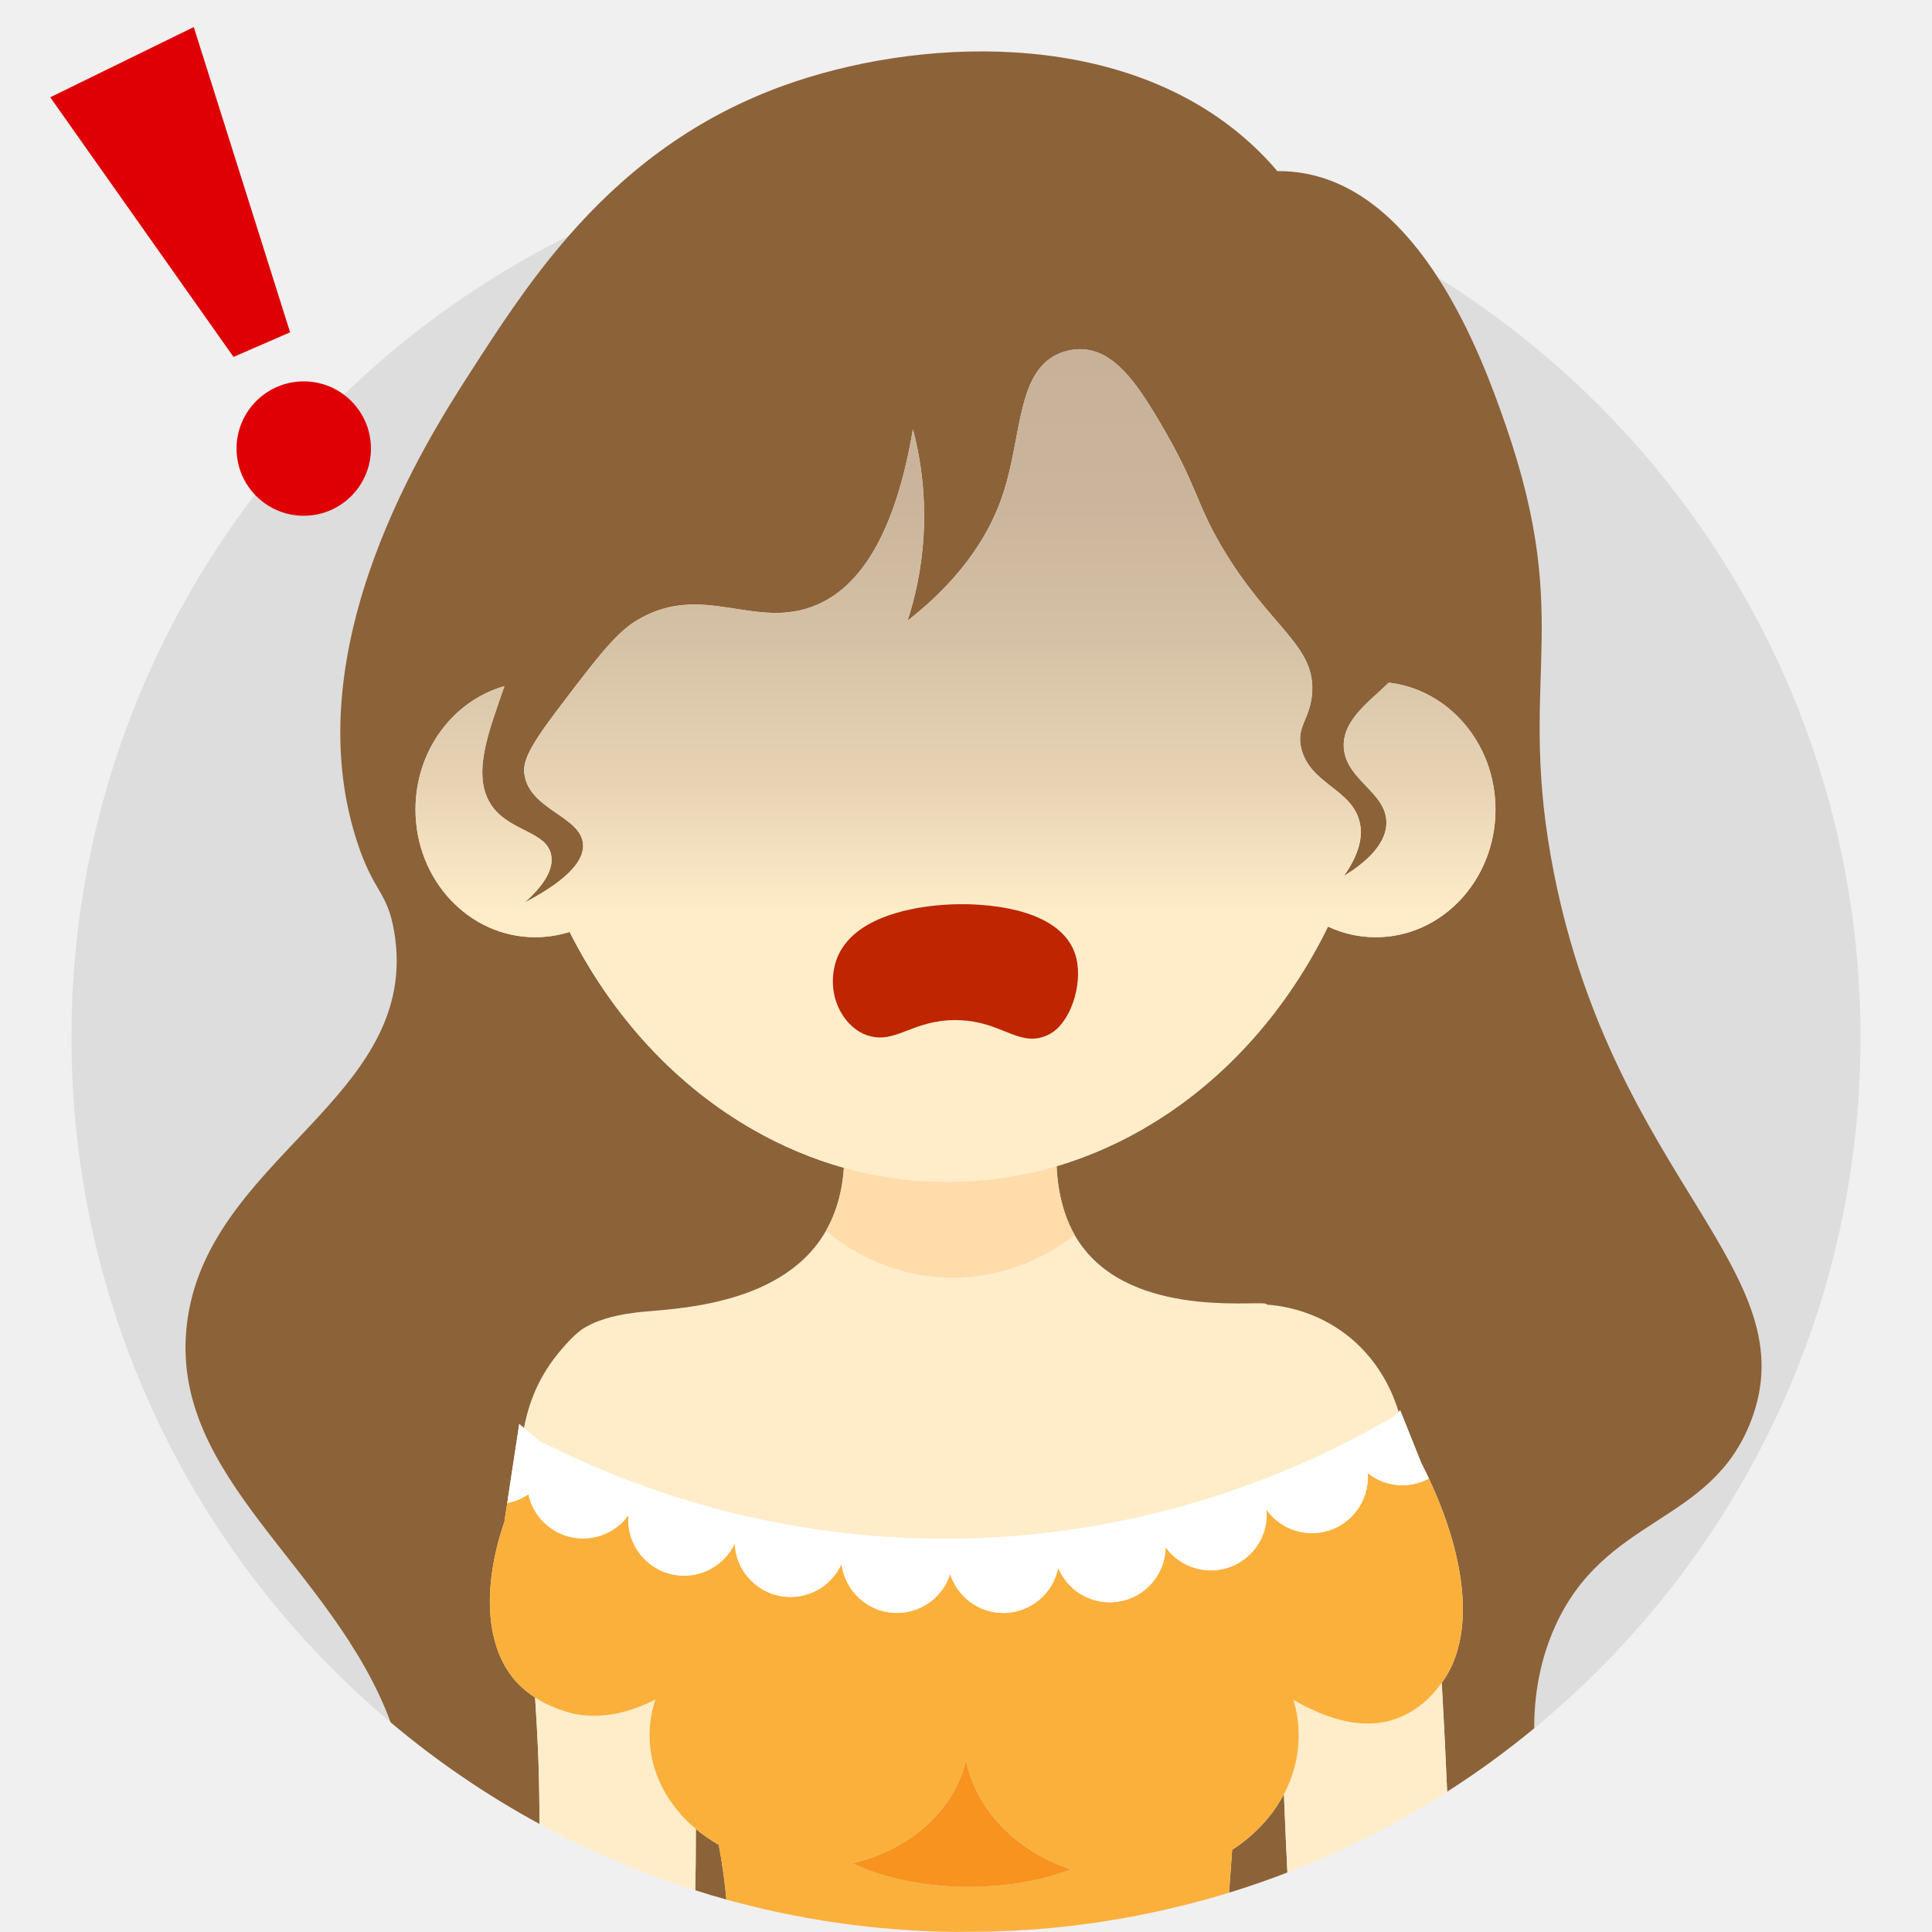
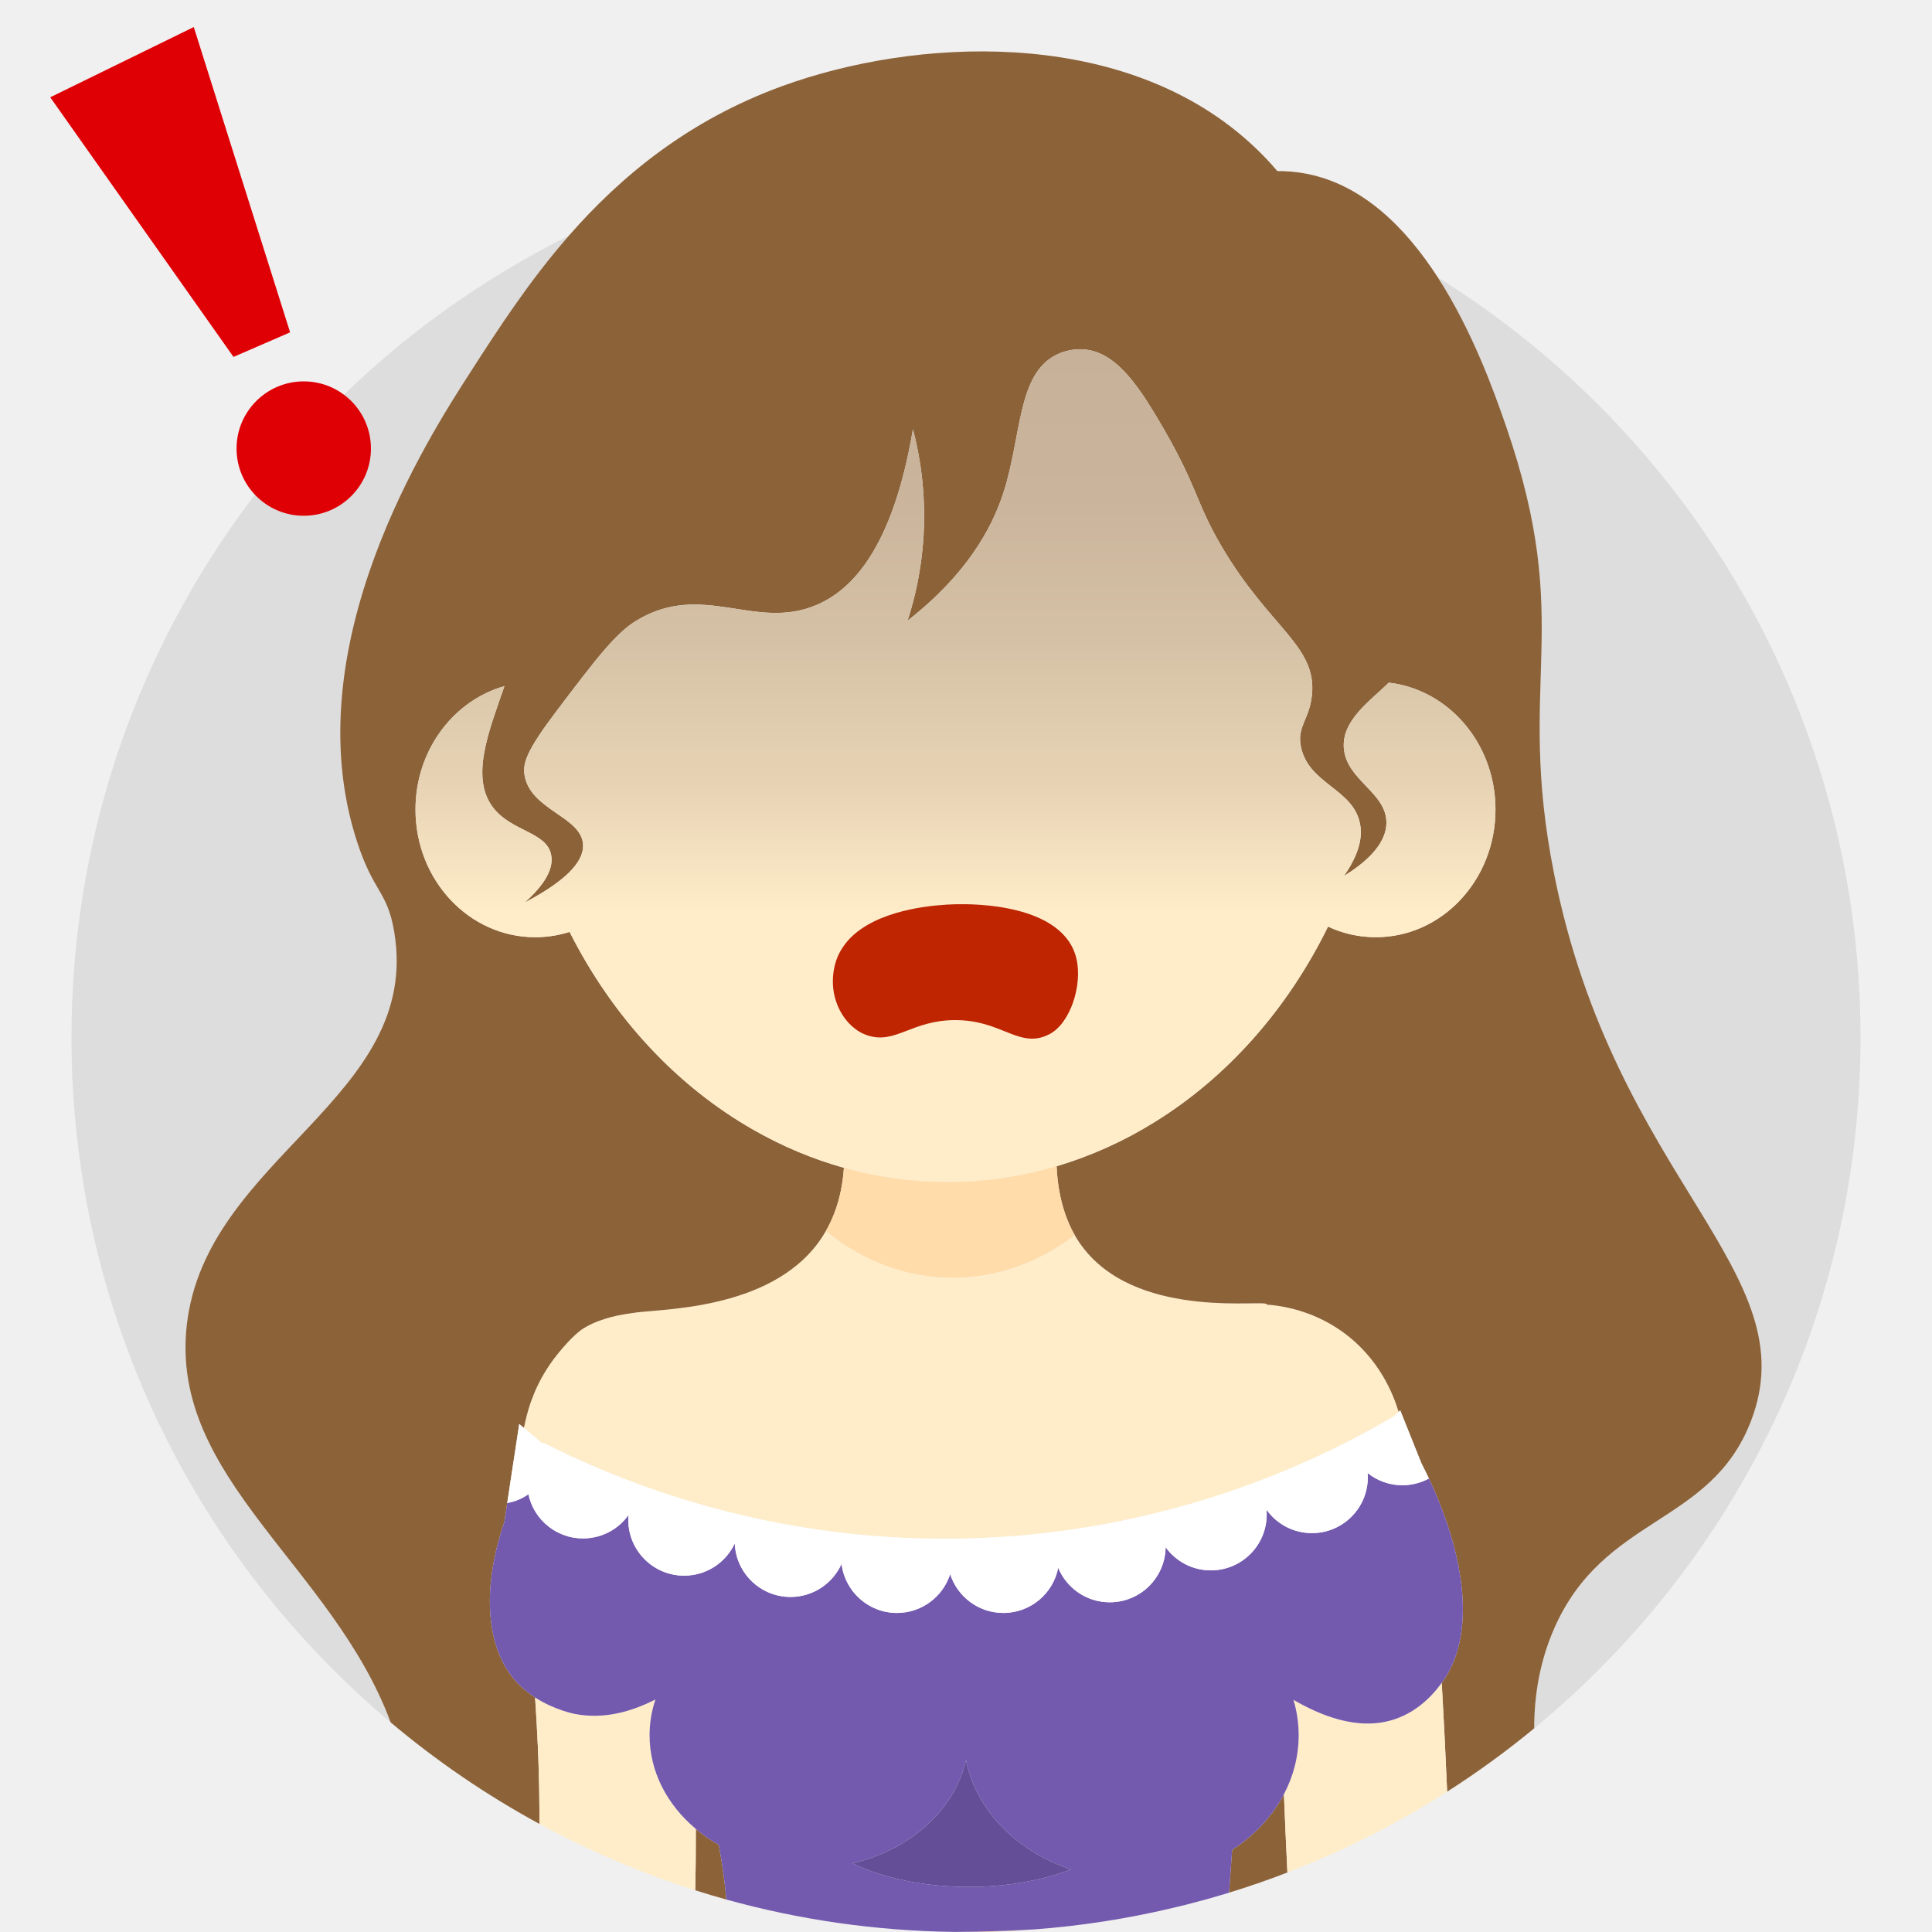
<svg xmlns="http://www.w3.org/2000/svg" id="Layer_1" data-name="Layer 1" viewBox="0 0 500 500">
  <defs>
    <style>
      .cls-1 {
        fill: #ddd;
      }

      .cls-2 {
        fill: #8c6239;
      }

      .cls-3 {
        fill: #fff;
      }

      .cls-4 {
        fill: #efb486;
      }

      .cls-5 {
        fill: #ffdcaa;
      }

      .cls-6 {
-         fill: #f7931e;
+         fill: #644E98;
      }

      .cls-7 {
        fill: #bf2500;
      }

      .cls-8 {
        fill: #df0006;
      }

      .cls-9 {
        fill: #ffedc9;
      }

      .cls-10 {
        fill: url(#linear-gradient);
      }

      .cls-11 {
-         fill: #fbb03b;
+         fill: #735aaf;
      }
    </style>
    <linearGradient id="linear-gradient" x1="247.28" y1="305.89" x2="247.28" y2="90.38" gradientUnits="userSpaceOnUse">
      <stop offset=".32" stop-color="#ffedc9" />
      <stop offset=".48" stop-color="#e7d3b4" />
      <stop offset=".65" stop-color="#d5c1a5" />
      <stop offset=".82" stop-color="#cab59c" />
      <stop offset="1" stop-color="#c7b299" />
    </linearGradient>
  </defs>
  <path class="cls-4" d="m267.81,499.32c-5.88.45-11.82.68-17.81.68-1,0-2-.01-2.99-.02,6.98-.05,13.92-.25,20.8-.66Z" />
  <path class="cls-1" d="m481.5,268.5c0,72.01-32.88,136.34-84.45,178.79,0-8.85,1.55-17.52,5.13-25.74,12.85-29.45,40.48-26.64,50.94-53.7,15.04-38.86-35.13-62.15-50.94-141.81-9.98-50.25,5.41-64.05-12.39-115.67-3.04-8.79-8.66-24.61-17.68-38.57,65.68,40.85,109.39,113.67,109.39,196.7Z" />
  <path class="cls-1" d="m121.99,95.92c-11.11,17.2-46.03,71.32-29.61,121.85,4.37,13.44,7.85,12.73,9.64,23.41,7.22,43.13-48.88,58.25-53.7,101.89-4.38,39.54,37.79,62.3,52.78,102.68-50.5-42.45-82.6-106.11-82.6-177.25,0-90.93,52.42-169.61,128.7-207.48-10.36,11.86-18.34,24.24-25.21,34.9Z" />
  <path class="cls-9" d="m360.87,366.49h0c-3.01,1.75-6.61,3.79-10.79,5.95-.41.21-.83.42-1.25.65-6.59,3.35-14.53,7-23.71,10.44h-.01c-7.86,2.96-16.61,5.76-26.19,8.1-.04.03-.05.03-.08.01-7.97,1.97-16.51,3.62-25.58,4.76-.22.03-.45.07-.67.08-6.99.88-14.29,1.46-21.88,1.66-1.57.05-3.14.08-4.7.08-.09.01-.15.01-.22,0-9.37.06-18.3-.46-26.74-1.41-.05-.02-.1-.02-.14-.02-9.7-1.1-18.76-2.73-27.09-4.71-.13-.03-.25-.07-.36-.09-9.55-2.25-18.14-4.95-25.68-7.7-.16-.05-.29-.11-.44-.15-9.26-3.4-16.92-6.88-22.74-9.78-.66-.31-1.28-.63-1.88-.93-.05-.01-.09-.05-.15-.07-.04.07-.1.15-.14.22-1.61-1.33-3.22-2.68-4.85-4.03.09-.46.18-.91.3-1.37.05-.3.13-.61.22-.92.15-.67.32-1.34.52-1.98.08-.34.17-.67.3-1.01h0s0-.03.01-.03c.11-.39.23-.8.38-1.18.16-.47.32-.92.51-1.37.15-.41.31-.83.48-1.24.7-1.66,1.5-3.27,2.42-4.83.21-.35.42-.71.64-1.05.58-.95,1.21-1.87,1.91-2.8.22-.3.45-.61.7-.9.24-.31.48-.61.73-.92,1.15-1.39,3.21-3.84,5.71-5.78,1.81-1.21,3.85-2.14,6.18-2.86,2.1-.67,4.45-1.15,7.05-1.49,5.92-1.16,35.48-.23,48.53-18.78.56-.8,1.09-1.63,1.56-2.46,9.24,7.6,20.59,12.1,32.86,12.1s22.54-4.08,31.54-11.04c.83,1.44,1.78,2.83,2.89,4.15,14.8,17.83,46.78,12.36,46.8,13.77,0,.03-.01.04-.02.07,3.67.26,11.51,1.35,19.31,6.81,9.96,6.99,13.62,16.8,14.85,20.96l-1.09,1.09Z" />
  <path class="cls-2" d="m187.99,491.6c-2.71-.75-5.39-1.55-8.06-2.4.04-1.8.07-3.58.09-5.35.01-.79.02-1.58.03-2.37.03-2.76.04-5.48.03-8.16,1.81,1.53,3.79,2.91,5.93,4.12.84,4.41,1.51,9.12,1.98,14.16Z" />
  <path class="cls-2" d="m334.26,484.18c-5.3,2.08-10.7,3.96-16.18,5.64l.8-11.09c5.76-3.73,10.4-8.68,13.4-14.39.26,6.49.55,13.24.9,20.23.36-.13.72-.26,1.08-.39Z" />
  <path class="cls-2" d="m453.12,367.85c-10.46,27.06-38.09,24.25-50.94,53.7-3.58,8.22-5.13,16.89-5.13,25.74-7.16,5.91-14.68,11.38-22.53,16.4-.4-9.39-.83-17.95-1.26-25.62-.04-.85-.1-1.7-.15-2.56.07-.07.11-.13.15-.18,8.47-11.71,6.49-31.41-3.46-52.69-.62-1.31-1.27-2.63-1.94-3.94l-5.49-13.71-.41.41c-1.23-4.16-4.89-13.97-14.85-20.96-7.8-5.46-15.64-6.55-19.31-6.81.01-.03.02-.04.02-.07-.02-1.41-32,4.06-46.8-13.77-1.11-1.32-2.06-2.71-2.89-4.15-1.06-1.85-1.9-3.8-2.58-5.83-1.27-3.8-1.92-7.86-2.1-12,8.95-2.65,17.49-6.52,25.44-11.47,18.79-11.64,34.35-29.22,44.8-50.54,3.79,1.78,7.96,2.75,12.37,2.75,17.1,0,30.97-14.79,30.97-33.04,0-17.02-12.07-31.04-27.61-32.84-4.94,4.82-12.23,9.79-11.63,17.01.69,8.28,11.09,11.43,11.01,19.28-.05,6.05-6.3,10.85-11.01,13.76,4.63-6.55,4.73-11.03,4.13-13.76-1.87-8.77-12.91-9.99-15.15-19.28-1.34-5.56,2.08-7.28,2.76-13.77,1.32-12.87-10.91-17.26-23.41-38.55-7.02-11.97-5.98-15.35-16.52-33.05-5.61-9.39-11.22-17.38-19.28-17.9-3.44-.22-6.12,1.01-6.88,1.38-10.25,5.04-9.02,21.24-13.78,35.8-2.94,9.04-9.37,21-24.78,33.04,1.81-5.58,3.62-13.08,4.14-22.03.65-11.45-1.03-20.98-2.75-27.53-5.28,31.25-16.06,41.65-24.8,45.43-15.98,6.94-29.65-6.29-46.8,4.13-5.41,3.29-10.5,10-20.66,23.41-7.8,10.3-8.74,13.49-8.26,16.52,1.44,9.07,14.61,10.7,15.14,17.9.26,3.57-2.57,8.56-15.14,15.14,3.84-3.42,7.78-8.01,6.88-12.39-1.22-6.01-10.39-5.98-15.15-12.39-5.81-7.87-.85-19.85,3.07-31.25-13.25,3.75-23.02,16.63-23.02,31.94,0,18.25,13.86,33.04,30.97,33.04,3.11,0,6.09-.48,8.91-1.38,11.1,22.02,27.71,39.93,47.66,51.27,7.37,4.2,15.17,7.5,23.33,9.78-.26,3.95-1.01,7.87-2.42,11.59-.62,1.64-1.36,3.24-2.25,4.77-.47.83-1,1.66-1.56,2.46-13.05,18.55-42.61,17.62-48.53,18.78-2.6.34-4.95.82-7.05,1.49-2.33.72-4.37,1.65-6.18,2.86-2.5,1.94-4.56,4.39-5.71,5.78-.25.31-.49.61-.73.92-.25.29-.48.6-.7.9-.7.93-1.33,1.85-1.91,2.8-.22.34-.43.7-.64,1.05-.92,1.56-1.72,3.17-2.42,4.83-.17.41-.33.83-.48,1.24-.19.45-.35.9-.51,1.37-.15.38-.27.79-.38,1.18-.01,0-.01.01-.01.02h0c-.13.35-.22.68-.3,1.02-.2.64-.37,1.31-.52,1.98-.09.31-.17.62-.22.92-.12.46-.21.91-.3,1.37-.4-.34-.81-.67-1.2-1.01-.71,4.65-1.42,9.3-2.13,13.95-.32,2.15-.65,4.32-.98,6.48-.25,1.64-.49,3.27-.74,4.9-5.89,17.19-4.85,32.72,3.16,41.46,1.47,1.58,3.13,2.91,4.79,3.98.27,4.03.52,8.21.71,12.53.03.68.06,1.38.09,2.1.03.72.05,1.46.08,2.2.03.73.05,1.48.07,2.23.02.82.04,1.66.06,2.52.02.68.03,1.38.05,2.08,0,.51.01,1.03.02,1.55.03,2.4.05,4.9.04,7.51-13.73-7.47-26.63-16.28-38.5-26.28-14.99-40.38-57.16-63.14-52.78-102.68,4.82-43.64,60.92-58.76,53.7-101.89-1.79-10.68-5.27-9.97-9.64-23.41-16.42-50.53,18.5-104.65,29.61-121.85,6.87-10.66,14.85-23.04,25.21-34.9,13.45-15.38,30.93-29.9,55.32-38.77,34.4-12.48,86.15-15.04,119.11,13.08,3.98,3.39,6.96,6.61,8.95,8.95,1.82-.01,4.47.09,7.58.7,14.58,2.83,25.7,14.04,33.95,26.82,9.02,13.96,14.64,29.78,17.68,38.57,17.8,51.62,2.41,65.42,12.39,115.67,15.81,79.66,65.98,102.95,50.94,141.81Z" />
  <path class="cls-10" d="m359.42,176.67c-4.94,4.82-12.23,9.79-11.63,17.01.69,8.28,11.09,11.43,11.01,19.28-.05,6.05-6.3,10.85-11.01,13.76,4.63-6.55,4.73-11.03,4.13-13.76-1.87-8.77-12.91-9.99-15.15-19.28-1.34-5.56,2.08-7.28,2.76-13.77,1.32-12.87-10.91-17.26-23.41-38.55-7.02-11.97-5.98-15.35-16.52-33.05-5.61-9.39-11.22-17.38-19.28-17.9-3.44-.22-6.12,1.01-6.88,1.38-10.25,5.04-9.02,21.24-13.78,35.8-2.94,9.04-9.37,21-24.78,33.04,1.81-5.58,3.62-13.08,4.14-22.03.65-11.45-1.03-20.98-2.75-27.53-5.28,31.25-16.06,41.65-24.8,45.43-15.98,6.94-29.65-6.29-46.8,4.13-5.41,3.29-10.5,10-20.66,23.41-7.8,10.3-8.74,13.49-8.26,16.52,1.44,9.07,14.61,10.7,15.14,17.9.26,3.57-2.57,8.56-15.14,15.14,3.84-3.42,7.78-8.01,6.88-12.39-1.22-6.01-10.39-5.98-15.15-12.39-5.81-7.87-.85-19.85,3.07-31.25-13.25,3.75-23.02,16.63-23.02,31.94,0,18.25,13.86,33.04,30.97,33.04,3.11,0,6.09-.48,8.91-1.38,11.1,22.02,27.71,39.93,47.66,51.27,7.37,4.2,15.17,7.5,23.33,9.78,8.6,2.41,17.57,3.67,26.82,3.67,9.74,0,19.21-1.42,28.23-4.08,8.95-2.65,17.49-6.52,25.44-11.47,18.79-11.64,34.35-29.22,44.8-50.54,3.79,1.78,7.96,2.75,12.37,2.75,17.1,0,30.97-14.79,30.97-33.04,0-17.02-12.07-31.04-27.61-32.84Zm-87.8,90.96c-2.18,1.14-4.1,1.35-6,1.06-4.86-.73-9.61-4.69-18.36-4.69-11.22,0-15.37,6.21-22.53,4.03-.03-.01-.06-.02-.09-.03-5.92-1.85-10.5-9.39-8.7-17.72.42-1.95,1.18-3.66,2.2-5.17h0c1.6-2.4,3.83-4.27,6.37-5.74,9-5.22,21.8-5.35,23.62-5.36,3.23-.04,27.08-.29,30.45,14.1,1.62,6.93-1.63,16.75-6.96,19.52Z" />
  <path class="cls-9" d="m180.08,473.32c.01,2.68,0,5.4-.03,8.16-.01.79-.02,1.58-.03,2.37-.02,1.77-.05,3.55-.09,5.35-14.07-4.46-27.57-10.23-40.33-17.17.01-2.61,0-5.11-.04-7.51-.01-.52-.02-1.04-.02-1.55-.02-.7-.03-1.4-.05-2.08-.02-.86-.04-1.7-.06-2.52-.02-.75-.04-1.5-.07-2.23-.03-.74-.05-1.48-.08-2.2-.03-.72-.06-1.42-.09-2.1-.19-4.32-.44-8.5-.71-12.53,4.98,3.2,10.01,4.21,10.36,4.27,7.65,1.45,14.76-.7,20.79-3.75-1,2.95-1.52,6.06-1.52,9.26,0,9.45,4.57,18.02,11.97,24.23Z" />
  <path class="cls-5" d="m278.13,319.64c-9,6.96-19.85,11.04-31.54,11.04-12.27,0-23.62-4.5-32.86-12.1.89-1.53,1.63-3.13,2.25-4.77,1.41-3.72,2.16-7.64,2.42-11.59,8.6,2.41,17.57,3.67,26.82,3.67,9.74,0,19.21-1.42,28.23-4.08.18,4.14.83,8.2,2.1,12,.68,2.03,1.52,3.98,2.58,5.83Z" />
  <path class="cls-9" d="m374.52,463.69c-12.63,8.08-26.11,14.96-40.26,20.49-.36.13-.72.26-1.08.39-.35-6.99-.64-13.74-.9-20.23,2.45-4.65,3.81-9.81,3.81-15.25,0-3.17-.46-6.24-1.34-9.17,6.77,3.91,16.62,8.18,26.12,5.04,6.87-2.27,10.85-7.52,12.24-9.45.05.86.11,1.71.15,2.56.43,7.67.86,16.23,1.26,25.62Z" />
  <path class="cls-11" d="m369.8,382.64c-1.03.55-2.13.99-3.27,1.28-1.14.29-2.35.46-3.59.46-3.41,0-6.53-1.19-9-3.16.04.36.05.72.05,1.09,0,7.98-6.48,14.46-14.46,14.46-4.63,0-8.76-2.18-11.39-5.57-.13-.17-.25-.33-.37-.49.02.19.03.4.04.61.01.2.01.42.01.63,0,7.99-6.46,14.46-14.46,14.46-4.81,0-9.08-2.36-11.7-5.99-.11,7.88-6.53,14.25-14.45,14.25-6.02,0-11.18-3.68-13.35-8.93-1.29,6.65-7.15,11.69-14.2,11.69-6.43,0-11.88-4.22-13.76-10.04-1.87,5.82-7.33,10.04-13.77,10.04-7.38,0-13.46-5.55-14.34-12.69-2.27,5.04-7.32,8.55-13.2,8.55-7.77,0-14.12-6.14-14.43-13.85-2.31,4.93-7.31,8.34-13.1,8.34-7.99,0-14.46-6.47-14.46-14.45,0-.41.01-.85.05-1.24-2.61,3.67-6.91,6.05-11.76,6.05-.36,0-.72-.01-1.06-.04h-.13c-.34-.03-.68-.07-1.01-.12-.03,0-.04-.01-.06-.01-.31-.05-.61-.1-.91-.17-.13-.04-.27-.07-.39-.09-.52-.14-1.03-.31-1.53-.5-.18-.06-.36-.12-.52-.21-.47-.19-.91-.39-1.33-.64-.19-.1-.36-.21-.55-.31-.2-.12-.39-.25-.59-.38-.19-.13-.37-.26-.56-.4-.35-.26-.69-.54-1.03-.84-.02-.02-.03-.03-.06-.05-.16-.16-.32-.31-.48-.47-1.45-1.44-2.58-3.17-3.31-5.11-.26-.67-.47-1.38-.61-2.1-1.61,1.13-3.47,1.93-5.49,2.27-.25,1.64-.49,3.27-.74,4.9-5.89,17.19-4.85,32.72,3.16,41.46,1.47,1.58,3.13,2.91,4.79,3.98,4.98,3.2,10.01,4.21,10.36,4.27,7.65,1.45,14.76-.7,20.79-3.75-1,2.95-1.52,6.06-1.52,9.26,0,9.45,4.57,18.02,11.97,24.23,1.81,1.53,3.79,2.91,5.93,4.12.84,4.41,1.51,9.12,1.98,14.16,18.7,5.19,38.36,8.09,58.65,8.37.12.01.24.01.37.01,6.98-.05,13.92-.25,20.8-.66.04,0,.08,0,.11-.01,11.94-.91,23.63-2.73,34.99-5.4,2.88-.66,5.73-1.39,8.57-2.17,1.53-.42,3.07-.86,4.59-1.32.55-.15,1.09-.31,1.63-.48.13-.04.25-.08.38-.12l.8-11.09c5.76-3.73,10.4-8.68,13.4-14.39,2.45-4.65,3.81-9.81,3.81-15.25,0-3.17-.46-6.24-1.34-9.17,6.77,3.91,16.62,8.18,26.12,5.04,6.87-2.27,10.85-7.52,12.24-9.45.07-.07.11-.13.15-.18,8.47-11.71,6.49-31.41-3.46-52.69Zm-119.09,105.69c-11.6,0-22.16-2.3-30.1-6.1,14.95-3.49,26.46-13.84,29.38-26.71,2.64,12.98,13.15,23.65,27.16,28.28-7.4,2.85-16.53,4.53-26.44,4.53Z" />
  <path class="cls-6" d="m277.15,483.8c-7.4,2.85-16.53,4.53-26.44,4.53-11.6,0-22.16-2.3-30.1-6.1,14.95-3.49,26.46-13.84,29.38-26.71,2.64,12.98,13.15,23.65,27.16,28.28Z" />
  <path class="cls-3" d="m369.8,382.64c-1.03.55-2.13.99-3.27,1.28-1.14.29-2.35.46-3.59.46-3.41,0-6.53-1.19-9-3.16.04.36.05.72.05,1.09,0,7.98-6.48,14.46-14.46,14.46-4.63,0-8.76-2.18-11.39-5.57-.13-.17-.25-.33-.37-.49.02.19.03.4.04.61.01.2.01.42.01.63,0,7.99-6.46,14.46-14.46,14.46-4.81,0-9.08-2.36-11.7-5.99-.11,7.88-6.53,14.25-14.45,14.25-6.02,0-11.18-3.68-13.35-8.93-1.29,6.65-7.15,11.69-14.2,11.69-6.43,0-11.88-4.22-13.76-10.04-1.87,5.82-7.33,10.04-13.77,10.04-7.38,0-13.46-5.55-14.34-12.69-2.27,5.04-7.32,8.55-13.2,8.55-7.77,0-14.12-6.14-14.43-13.85-2.31,4.93-7.31,8.34-13.1,8.34-7.99,0-14.46-6.47-14.46-14.45,0-.41.01-.85.05-1.24-2.61,3.67-6.91,6.05-11.76,6.05-.36,0-.72-.01-1.06-.04h-.13c-.34-.03-.68-.07-1.01-.12-.03,0-.04-.01-.06-.01-.31-.05-.61-.1-.91-.17-.13-.04-.27-.07-.39-.09-.52-.14-1.03-.31-1.53-.5-.18-.06-.36-.12-.52-.21-.47-.19-.91-.39-1.33-.64-.19-.1-.36-.21-.55-.31-.2-.12-.39-.25-.59-.38-.19-.13-.37-.26-.56-.4-.35-.26-.69-.54-1.03-.84-.02-.02-.03-.03-.06-.05-.16-.16-.32-.31-.48-.47-1.45-1.44-2.58-3.17-3.31-5.11-.26-.67-.47-1.38-.61-2.1-1.61,1.13-3.47,1.93-5.49,2.27.33-2.16.66-4.33.98-6.48.71-4.65,1.42-9.3,2.13-13.95.39.34.8.67,1.2,1.01,1.63,1.35,3.24,2.7,4.85,4.03.04-.07.1-.15.14-.22.06.02.1.06.15.07.6.3,1.22.62,1.88.93,5.82,2.9,13.48,6.38,22.74,9.78.15.04.28.1.44.15,7.54,2.75,16.13,5.45,25.68,7.7.11.02.23.06.36.09,8.33,1.98,17.39,3.61,27.09,4.71.04,0,.09,0,.14.02,8.44.95,17.37,1.47,26.74,1.41.07.01.13.01.22,0,1.56,0,3.13-.03,4.7-.08,7.59-.2,14.89-.78,21.88-1.66.22-.01.45-.05.67-.08,9.07-1.14,17.61-2.79,25.58-4.76.03.02.04.02.08-.01,9.58-2.34,18.33-5.14,26.19-8.1h.01c9.18-3.44,17.12-7.09,23.71-10.44.42-.23.84-.44,1.25-.65,4.18-2.16,7.78-4.2,10.79-5.96h0s1.5-1.49,1.5-1.49l5.49,13.71c.67,1.31,1.32,2.63,1.94,3.94Z" />
  <path class="cls-7" d="m271.62,267.63c-2.18,1.14-4.1,1.35-6,1.06-4.86-.73-9.61-4.69-18.36-4.69-11.22,0-15.37,6.21-22.53,4.03-.03-.01-.06-.02-.09-.03-5.92-1.85-10.5-9.39-8.7-17.72.42-1.95,1.18-3.66,2.2-5.17h0c1.6-2.4,3.83-4.27,6.37-5.74,9-5.22,21.8-5.35,23.62-5.36,3.23-.04,27.08-.29,30.45,14.1,1.62,6.93-1.63,16.75-6.96,19.52Z" />
  <polygon class="cls-8" points="13 25.18 50.15 7 75.08 86.01 60.43 92.37 13 25.18" />
  <circle class="cls-8" cx="78.61" cy="116.09" r="17.39" />
</svg>
